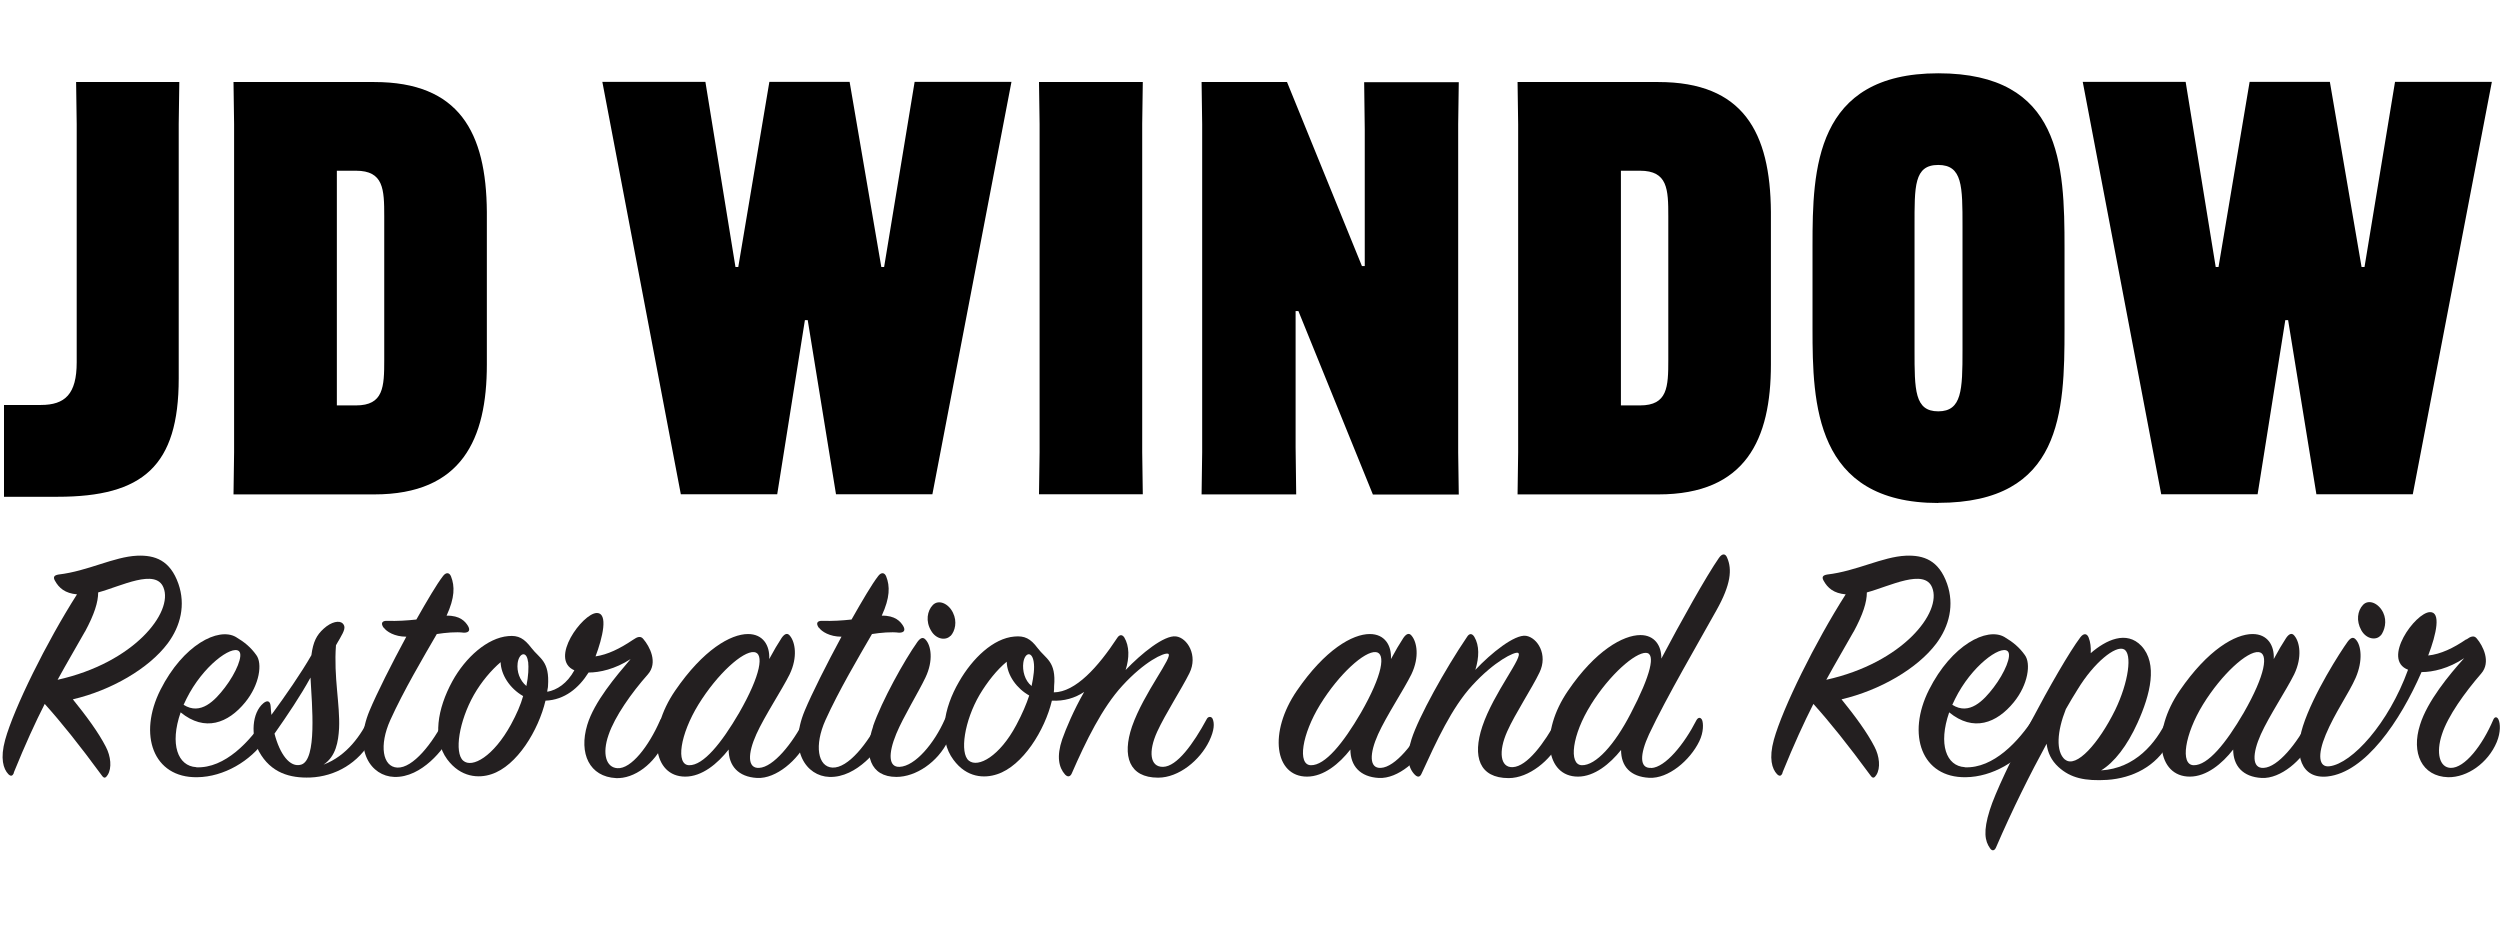
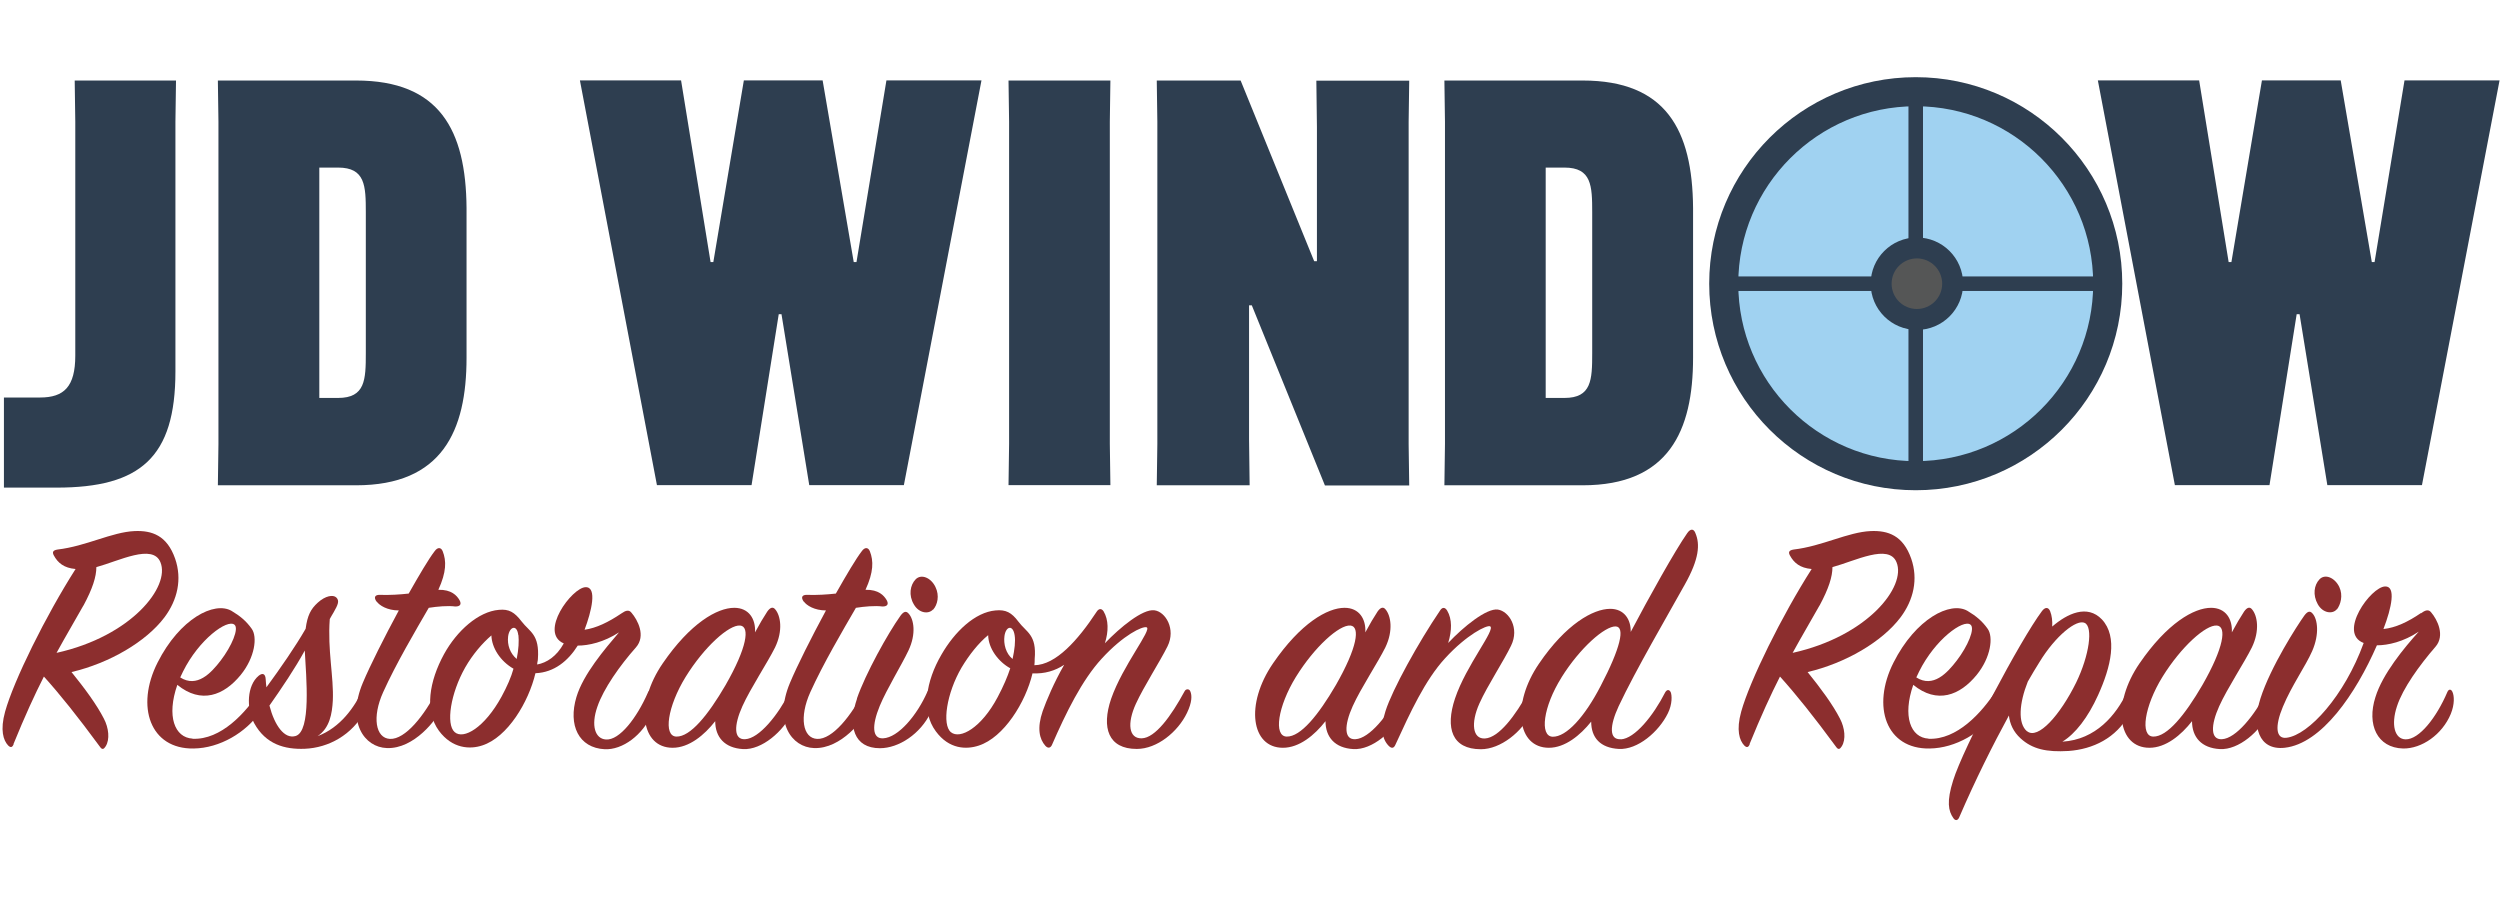
- <svg xmlns="http://www.w3.org/2000/svg" id="Layer_2" data-name="Layer 2" viewBox="0 0 168.84 63.59">
+ <svg xmlns="http://www.w3.org/2000/svg" id="Layer_2" data-name="Layer 2" viewBox="0 0 172.01 62.59">
  <g id="Layer_1-2" data-name="Layer 1">
+     <circle cx="131.61" cy="19.32" r="13.01" fill="#a0d2f1" />
    <g>
-       <path d="M.27,27.35h2.49c1.64,0,2.42-.74,2.42-2.88V8.38l-.04-2.84h6.97l-.04,2.84v17.18c0,5.92-2.42,7.99-8.18,7.99H.27v-6.19Z" />
-       <path d="M32.88,24.62c0,5.03-1.68,8.77-7.6,8.77h-9.51l.04-2.84V8.38l-.04-2.84h9.51c5.73,0,7.56,3.39,7.6,8.77v10.32ZM25.95,14.61c0-1.83-.04-3.08-1.91-3.08h-1.29v15.85h1.29c1.87,0,1.91-1.25,1.91-3.08v-9.7Z" />
-       <path d="M40.71,5.53h6.93l2.03,12.5h.19l2.1-12.5h5.42l2.14,12.5h.19l2.06-12.5h6.54l-5.34,27.85h-6.51l-1.91-11.76h-.19l-1.87,11.76h-6.51l-5.3-27.85Z" />
-       <path d="M77.18,5.53l-.04,2.84v22.17l.04,2.84h-7.01l.04-2.84V8.38l-.04-2.84h7.01Z" />
-       <path d="M81.19,30.54V8.38l-.04-2.84h5.77l5.06,12.43h.19v-9.23l-.04-3.19h6.39l-.04,2.84v22.17l.04,2.84h-5.8l-5.03-12.39h-.19v9.19l.04,3.19h-6.39l.04-2.84Z" />
-       <path d="M119.6,24.62c0,5.03-1.68,8.77-7.6,8.77h-9.51l.04-2.84V8.38l-.04-2.84h9.51c5.73,0,7.56,3.39,7.6,8.77v10.32ZM112.67,14.61c0-1.83-.04-3.08-1.91-3.08h-1.29v15.85h1.29c1.87,0,1.91-1.25,1.91-3.08v-9.7Z" />
-       <path d="M130.9,33.97c-8.34,0-8.49-6.74-8.49-11.76v-5.65c0-5.1.16-11.61,8.49-11.61s8.53,6.15,8.53,11.8v5.45c0,5.61-.16,11.76-8.53,11.76ZM129.3,23.65c0,2.69,0,4.13,1.6,4.13s1.64-1.44,1.64-4.13v-8.38c0-2.69,0-4.13-1.64-4.13s-1.6,1.44-1.6,4.13v8.38Z" />
-       <path d="M140.68,5.53h6.93l2.03,12.5h.19l2.1-12.5h5.42l2.14,12.5h.2l2.06-12.5h6.54l-5.34,27.85h-6.51l-1.91-11.76h-.19l-1.87,11.76h-6.51l-5.3-27.85Z" />
+       <path d="M.27,27.35h2.49c1.64,0,2.42-.74,2.42-2.88V8.38l-.04-2.84h6.97l-.04,2.84v17.18c0,5.92-2.42,7.99-8.18,7.99H.27v-6.19Z" fill="#2e3e50" />
+       <path d="M32.1,24.62c0,5.03-1.68,8.77-7.6,8.77h-9.51l.04-2.84V8.38l-.04-2.84h9.51c5.73,0,7.56,3.39,7.6,8.77v10.32ZM25.17,14.61c0-1.83-.04-3.08-1.91-3.08h-1.29v15.85h1.29c1.87,0,1.91-1.25,1.91-3.08v-9.7Z" fill="#2e3e50" />
+       <path d="M39.93,5.53h6.93l2.03,12.5h.19l2.1-12.5h5.42l2.14,12.5h.19l2.06-12.5h6.54l-5.34,27.85h-6.51l-1.91-11.76h-.19l-1.87,11.76h-6.51l-5.3-27.85Z" fill="#2e3e50" />
+       <path d="M76.4,5.53l-.04,2.84v22.17l.04,2.84h-7.01l.04-2.84V8.38l-.04-2.84h7.01Z" fill="#2e3e50" />
+       <path d="M79.63,30.54V8.38l-.04-2.84h5.77l5.06,12.43h.19v-9.23l-.04-3.19h6.39l-.04,2.84v22.17l.04,2.84h-5.8l-5.03-12.39h-.19v9.19l.04,3.19h-6.39l.04-2.84Z" fill="#2e3e50" />
+       <path d="M116.49,24.62c0,5.03-1.68,8.77-7.6,8.77h-9.51l.04-2.84V8.38l-.04-2.84h9.51c5.73,0,7.56,3.39,7.6,8.77v10.32ZM109.55,14.61c0-1.83-.04-3.08-1.91-3.08h-1.29v15.85h1.29c1.87,0,1.91-1.25,1.91-3.08v-9.7Z" fill="#2e3e50" />
+       <path d="M144.38,5.53h6.93l2.03,12.5h.19l2.1-12.5h5.42l2.14,12.5h.19l2.06-12.5h6.54l-5.34,27.85h-6.51l-1.91-11.76h-.2l-1.87,11.76h-6.51l-5.3-27.85Z" fill="#2e3e50" />
    </g>
    <g>
-       <path d="M.94,52.19c-.09.23-.21.26-.38.09-.33-.35-.56-1.05-.21-2.32.59-2.13,2.79-6.59,4.85-9.82-.8-.07-1.22-.42-1.5-.94-.12-.23-.05-.35.26-.4,1.97-.23,3.73-1.2,5.3-1.27,1.2-.05,2.23.3,2.79,1.9.49,1.41.16,2.84-.73,4.03-1.27,1.69-3.8,3.16-6.4,3.77.89,1.1,1.73,2.23,2.23,3.21.33.63.42,1.43.12,1.9-.12.19-.23.26-.38.05-1.55-2.11-2.77-3.63-3.87-4.85-.63,1.24-1.31,2.72-2.09,4.64ZM5.74,42.65c-.63,1.12-1.22,2.11-1.85,3.26,5.18-1.15,7.83-4.57,7.15-6.23-.52-1.31-2.86-.09-4.41.33,0,.66-.26,1.48-.89,2.65Z" fill="#231f20" />
-       <path d="M13.25,51.82c1.95.09,3.66-1.78,4.66-3.33.12-.19.3-.19.4.02.09.19.02.84-.4,1.45-.98,1.43-2.79,2.51-4.59,2.53-2.98.05-4.01-2.88-2.48-5.91s3.91-4.24,5.09-3.56c.59.35,1.01.7,1.38,1.22.42.56.23,1.99-.75,3.19-1.15,1.41-2.72,2.02-4.36.68-.75,2.16-.19,3.63,1.05,3.7ZM15.19,46.43c.75-.98,1.27-2.2.94-2.46-.49-.4-2.44,1.01-3.54,3.23-.07.14-.14.28-.19.4,1.15.73,2.11-.28,2.79-1.17Z" fill="#231f20" />
-       <path d="M21.03,44.25c.12-.91.35-1.36.84-1.8.52-.47,1.05-.56,1.27-.35.23.23.12.49-.19,1.03-.09.14-.16.28-.26.45-.16,2.16.28,3.98.21,5.6-.05.91-.21,1.9-1.05,2.46,1.57-.59,2.55-1.99,3.14-3.26.12-.26.35-.19.45,0,.09.21.07.82-.33,1.55-.89,1.62-2.48,2.51-4.15,2.58-1.36.05-2.67-.3-3.47-1.76-.56-1.05-.49-2.6.3-3.26.28-.23.47-.14.49.23.02.19.02.38.05.56.96-1.31,2.02-2.84,2.7-4.03ZM18.54,49.55c.35,1.36,1.03,2.32,1.8,2.09,1.08-.33.73-4.01.63-5.88-.68,1.24-1.55,2.53-2.44,3.8Z" fill="#231f20" />
-       <path d="M25.91,42.4c-.23-.33-.09-.49.26-.47.66.02,1.31-.02,1.95-.09.73-1.29,1.38-2.39,1.78-2.91.21-.3.45-.28.56,0,.26.66.26,1.43-.3,2.65.91-.02,1.27.4,1.45.7.16.28.07.45-.28.45-.52-.07-1.24,0-1.83.09-.91,1.57-2.25,3.84-3.14,5.81-.77,1.71-.52,3.16.47,3.21,1.05.05,2.39-1.62,3.26-3.38.14-.28.4-.33.49,0,.12.38,0,.8-.23,1.34-.3.68-1.85,2.74-3.73,2.67-1.55-.05-2.79-1.78-1.66-4.48.49-1.17,1.48-3.14,2.48-4.99-.8,0-1.34-.35-1.52-.61Z" fill="#231f20" />
-       <path d="M41.61,52.55c-1.8-.09-2.53-1.66-1.95-3.59.47-1.57,1.95-3.3,2.93-4.45-1.05.68-2.09.91-2.84.91-.66,1.05-1.62,1.85-2.91,1.9-.47,1.99-1.92,4.41-3.66,4.97-.84.28-2.06.23-2.98-1.01-1.01-1.38-.66-3.42.35-5.27.89-1.62,2.37-2.93,3.77-3.05.7-.07,1.08.16,1.57.8.56.73,1.24.87,1.12,2.58,0,.12-.05.23-.05.38.66-.12,1.34-.56,1.83-1.45-1.73-.75.56-3.84,1.5-3.87.82-.02.4,1.69-.07,2.93.82-.12,1.64-.52,2.53-1.12.3-.21.52-.28.7-.05.42.49,1.01,1.59.3,2.39-1.1,1.24-2.23,2.84-2.65,4.08-.45,1.29-.16,2.2.59,2.25.94.07,2.13-1.5,2.88-3.21.09-.21.26-.26.35-.05.12.28.21.91-.07,1.52-.63,1.41-1.99,2.48-3.28,2.41ZM33.81,44.72c-.63.54-1.29,1.31-1.8,2.2-1.01,1.78-1.34,3.91-.73,4.45s2.06-.3,3.23-2.44c.38-.7.66-1.34.82-1.92-.91-.52-1.5-1.45-1.52-2.3ZM35.66,44.69c-.09-.77-.61-.59-.7.09-.07.59.14,1.17.59,1.55.14-.68.16-1.24.12-1.64Z" fill="#231f20" />
-       <path d="M52.79,43.08c.21-.3.4-.35.56-.14.35.42.54,1.43-.02,2.6-.52,1.05-1.69,2.81-2.25,4.05-.59,1.31-.61,2.32.19,2.27.96-.05,2.25-1.64,3.07-3.26.12-.21.28-.23.38-.02s.09.8-.21,1.45c-.61,1.29-2.09,2.58-3.38,2.51-1.27-.07-1.92-.82-1.92-1.92-.75.96-1.8,1.83-2.93,1.83-2.18,0-2.62-2.98-.68-5.81,1.9-2.77,3.75-3.82,4.92-3.82,1.01,0,1.48.77,1.43,1.69.3-.56.59-1.05.84-1.43ZM50.92,44.04c-.75-.07-2.46,1.45-3.75,3.54-1.24,2.02-1.55,4.08-.63,4.1.96.02,2.18-1.48,3.38-3.54,1.48-2.58,1.69-4.03,1.01-4.1Z" fill="#231f20" />
-       <path d="M55.3,42.4c-.23-.33-.09-.49.26-.47.66.02,1.31-.02,1.95-.09.73-1.29,1.38-2.39,1.78-2.91.21-.3.45-.28.56,0,.26.66.26,1.43-.3,2.65.91-.02,1.27.4,1.45.7.16.28.07.45-.28.45-.52-.07-1.24,0-1.83.09-.91,1.57-2.25,3.84-3.14,5.81-.77,1.71-.52,3.16.47,3.21,1.05.05,2.39-1.62,3.26-3.38.14-.28.4-.33.49,0,.12.38,0,.8-.23,1.34-.3.68-1.85,2.74-3.73,2.67-1.55-.05-2.79-1.78-1.66-4.48.49-1.17,1.48-3.14,2.48-4.99-.8,0-1.34-.35-1.52-.61Z" fill="#231f20" />
-       <path d="M58.96,49.05c.59-1.71,2.13-4.48,3-5.7.21-.28.38-.35.56-.14.35.38.54,1.38-.02,2.55-.49,1.03-1.48,2.62-1.97,3.8-.56,1.36-.52,2.27.23,2.23,1.05-.05,2.34-1.59,3.05-3.21.12-.21.28-.19.38,0,.19.38.12.87-.16,1.45-.7,1.45-2.18,2.44-3.49,2.44-1.78,0-2.23-1.5-1.57-3.42ZM64.19,42.94c-.3.33-.96.26-1.31-.35-.38-.63-.26-1.34.12-1.73s1.05-.12,1.36.52c.3.61.14,1.24-.16,1.57Z" fill="#231f20" />
-       <path d="M78.21,52.52c-1.95,0-2.44-1.45-1.76-3.45.8-2.3,2.84-4.78,2.44-4.92-.28-.09-1.59.52-3.09,2.16-1.36,1.48-2.46,3.73-3.42,5.93-.07.16-.23.3-.45.07-.42-.47-.59-1.22-.19-2.39.26-.73.77-1.95,1.48-3.19-.63.42-1.36.63-2.18.59-.47,1.99-1.97,4.41-3.7,4.97-.84.28-2.04.26-2.95-.98-1.03-1.38-.68-3.45.38-5.27.91-1.59,2.32-2.93,3.73-3.05.7-.07,1.1.14,1.57.77.56.75,1.27.89,1.12,2.58,0,.12,0,.28-.02.42,1.48-.02,3-1.73,4.27-3.66.16-.26.35-.26.49-.05.35.59.35,1.38.09,2.2,1.05-1.1,2.6-2.37,3.4-2.27.77.09,1.5,1.29.91,2.48-.52,1.05-1.62,2.74-2.18,3.96-.61,1.34-.49,2.39.4,2.37.94-.02,2.04-1.55,2.95-3.23.09-.19.33-.19.4,0,.12.28.12.75-.23,1.48-.63,1.31-2.06,2.48-3.45,2.48ZM67.99,44.69c-.66.54-1.31,1.36-1.83,2.23-1.03,1.76-1.36,3.94-.73,4.45s2.09-.3,3.21-2.41c.4-.75.68-1.41.87-1.99-.82-.45-1.5-1.36-1.52-2.27ZM69.81,44.69c-.12-.75-.61-.61-.7.07-.07.52.09,1.2.56,1.57.14-.66.21-1.22.14-1.64Z" fill="#231f20" />
-       <path d="M94.78,43.08c.21-.3.4-.35.56-.14.35.42.54,1.43-.02,2.6-.52,1.05-1.69,2.81-2.25,4.05-.59,1.31-.61,2.32.19,2.27.96-.05,2.25-1.64,3.07-3.26.12-.21.28-.23.38-.02s.09.8-.21,1.45c-.61,1.29-2.09,2.58-3.38,2.51-1.27-.07-1.92-.82-1.92-1.92-.75.96-1.8,1.83-2.93,1.83-2.18,0-2.62-2.98-.68-5.81,1.9-2.77,3.75-3.82,4.92-3.82,1.01,0,1.48.77,1.43,1.69.3-.56.59-1.05.84-1.43ZM92.91,44.04c-.75-.07-2.46,1.45-3.75,3.54-1.24,2.02-1.55,4.08-.63,4.1.96.02,2.18-1.48,3.38-3.54,1.48-2.58,1.69-4.03,1.01-4.1Z" fill="#231f20" />
-       <path d="M103.06,42.94c.77.12,1.5,1.27.91,2.48-.49,1.03-1.64,2.77-2.18,3.98-.61,1.36-.47,2.46.38,2.41.96-.05,2.11-1.59,3-3.23.12-.21.28-.21.4-.02.16.26.12.8-.21,1.48-.63,1.31-2.11,2.51-3.47,2.51-1.99,0-2.46-1.45-1.78-3.49.77-2.3,2.84-4.78,2.41-4.97-.23-.09-1.59.56-3.09,2.2-1.38,1.5-2.41,3.75-3.42,5.95-.09.21-.23.3-.45.09-.47-.47-.61-1.24-.23-2.41.47-1.48,2.27-4.73,3.75-6.91.16-.26.35-.23.49,0,.35.59.33,1.38.07,2.23,1.05-1.12,2.65-2.41,3.42-2.3Z" fill="#231f20" />
-       <path d="M111.52,51.87c.96-.05,2.23-1.62,3.05-3.23.12-.21.28-.21.38-.02.09.21.12.82-.19,1.45-.63,1.29-2.09,2.53-3.38,2.46-1.27-.07-1.9-.77-1.9-1.88-.75.94-1.8,1.8-2.91,1.8-2.18,0-2.6-2.98-.68-5.79,1.85-2.72,3.73-3.77,4.9-3.77.96,0,1.43.73,1.41,1.59,1.27-2.41,3.05-5.6,3.89-6.8.23-.33.45-.3.56,0,.33.77.26,1.78-.73,3.54-1.12,2.02-3.38,5.88-4.55,8.37-.63,1.36-.66,2.32.14,2.27ZM107.44,47.6c-1.27,2.02-1.52,4.05-.61,4.08.94.02,2.2-1.36,3.3-3.49,1.36-2.6,1.71-4.08,1.03-4.1-.73-.02-2.44,1.45-3.73,3.52Z" fill="#231f20" />
-       <path d="M120.39,52.19c-.09.23-.21.26-.38.09-.33-.35-.56-1.05-.21-2.32.59-2.13,2.79-6.59,4.85-9.82-.8-.07-1.22-.42-1.5-.94-.12-.23-.05-.35.26-.4,1.97-.23,3.73-1.2,5.3-1.27,1.2-.05,2.23.3,2.79,1.9.49,1.41.16,2.84-.73,4.03-1.27,1.69-3.8,3.16-6.4,3.77.89,1.1,1.73,2.23,2.23,3.21.33.63.42,1.43.12,1.9-.12.19-.23.26-.38.05-1.55-2.11-2.77-3.63-3.87-4.85-.63,1.24-1.31,2.72-2.09,4.64ZM125.19,42.65c-.63,1.12-1.22,2.11-1.85,3.26,5.18-1.15,7.83-4.57,7.15-6.23-.52-1.31-2.86-.09-4.41.33,0,.66-.26,1.48-.89,2.65Z" fill="#231f20" />
-       <path d="M132.69,51.82c1.95.09,3.66-1.78,4.66-3.33.12-.19.3-.19.4.02.09.19.02.84-.4,1.45-.98,1.43-2.79,2.51-4.59,2.53-2.98.05-4.01-2.88-2.48-5.91s3.91-4.24,5.09-3.56c.59.35,1.01.7,1.38,1.22.42.56.23,1.99-.75,3.19-1.15,1.41-2.72,2.02-4.36.68-.75,2.16-.19,3.63,1.05,3.7ZM134.64,46.43c.75-.98,1.27-2.2.94-2.46-.49-.4-2.44,1.01-3.54,3.23-.07.14-.14.28-.19.4,1.15.73,2.11-.28,2.79-1.17Z" fill="#231f20" />
-       <path d="M146.34,48.61c.14-.33.4-.23.45,0,.05.21.09.82-.3,1.55-.89,1.62-2.48,2.39-4.17,2.51-1.5.09-2.48-.12-3.3-.87-.49-.45-.73-.98-.8-1.57-1.1,2.02-2.3,4.41-3.42,7.01-.09.21-.26.26-.4.05-.35-.49-.47-1.15-.02-2.58.7-2.27,4.64-9.7,6.12-11.67.23-.3.45-.26.56.02.12.3.16.66.14,1.05,1.03-.89,2.41-1.55,3.42-.49,1.12,1.2.61,3.28-.26,5.2-.7,1.55-1.57,2.67-2.46,3.21,2.3-.14,3.7-1.83,4.45-3.42ZM139.47,51.3c.75.61,2.27-1.1,3.38-3.35.91-1.88,1.17-3.82.59-4.1-.56-.28-2.02.89-3.12,2.7-.26.42-.52.84-.8,1.34-.59,1.48-.7,2.88-.05,3.42Z" fill="#231f20" />
-       <path d="M154.4,43.08c.21-.3.4-.35.56-.14.35.42.54,1.43-.02,2.6-.52,1.05-1.69,2.81-2.25,4.05-.59,1.31-.61,2.32.19,2.27.96-.05,2.25-1.64,3.07-3.26.12-.21.28-.23.38-.02s.09.8-.21,1.45c-.61,1.29-2.09,2.58-3.38,2.51-1.27-.07-1.92-.82-1.92-1.92-.75.96-1.8,1.83-2.93,1.83-2.18,0-2.62-2.98-.68-5.81,1.9-2.77,3.75-3.82,4.92-3.82,1.01,0,1.48.77,1.43,1.69.3-.56.59-1.05.84-1.43ZM152.53,44.04c-.75-.07-2.46,1.45-3.75,3.54-1.24,2.02-1.55,4.08-.63,4.1.96.02,2.18-1.48,3.38-3.54,1.48-2.58,1.69-4.03,1.01-4.1Z" fill="#231f20" />
-       <path d="M166.57,43.19c.28-.21.52-.3.7-.07.42.49.98,1.59.3,2.37-1.1,1.27-2.25,2.86-2.65,4.1-.42,1.27-.16,2.25.59,2.27.94.02,2.13-1.5,2.88-3.26.09-.21.26-.21.35,0,.12.26.16.84-.12,1.52-.59,1.41-1.99,2.39-3.28,2.37-1.78-.05-2.51-1.64-1.9-3.54.49-1.59,1.97-3.38,2.98-4.5-1.05.7-2.11.94-2.88.94-1.45,3.33-3.8,6.77-6.35,7.05-1.8.19-2.27-1.48-1.66-3.4.7-2.18,2.53-5.02,3.02-5.7.21-.28.38-.35.56-.14.35.38.49,1.41-.02,2.58-.45,1.03-1.41,2.37-2.02,3.84-.56,1.34-.49,2.23.26,2.13,1.52-.19,3.98-2.88,5.3-6.52-1.8-.68.49-3.87,1.48-3.89.75-.02.45,1.45-.12,2.93.84-.09,1.69-.49,2.58-1.1ZM160.78,42.91c-.28.35-.96.28-1.31-.35s-.26-1.31.12-1.71,1.05-.12,1.36.52c.28.59.09,1.22-.16,1.55Z" fill="#231f20" />
+       <path d="M.94,51.2c-.09.23-.21.26-.38.09-.33-.35-.56-1.05-.21-2.32.59-2.13,2.79-6.59,4.85-9.82-.8-.07-1.22-.42-1.5-.94-.12-.23-.05-.35.26-.4,1.97-.23,3.73-1.2,5.3-1.27,1.2-.05,2.23.3,2.79,1.9.49,1.41.16,2.84-.73,4.03-1.27,1.69-3.8,3.16-6.4,3.77.89,1.1,1.73,2.23,2.23,3.21.33.63.42,1.43.12,1.9-.12.19-.23.26-.38.05-1.55-2.11-2.77-3.63-3.87-4.85-.63,1.24-1.31,2.72-2.09,4.64ZM5.74,41.66c-.63,1.12-1.22,2.11-1.85,3.26,5.18-1.15,7.83-4.57,7.15-6.23-.52-1.31-2.86-.09-4.41.33,0,.66-.26,1.48-.89,2.65Z" fill="#8c2e2e" />
+       <path d="M13.25,50.83c1.95.09,3.66-1.78,4.66-3.33.12-.19.3-.19.4.02.09.19.02.84-.4,1.45-.98,1.43-2.79,2.51-4.59,2.53-2.98.05-4.01-2.88-2.48-5.91s3.91-4.24,5.09-3.56c.59.35,1.01.7,1.38,1.22.42.56.23,1.99-.75,3.19-1.15,1.41-2.72,2.02-4.36.68-.75,2.16-.19,3.63,1.05,3.7ZM15.19,45.44c.75-.98,1.27-2.2.94-2.46-.49-.4-2.44,1.01-3.54,3.23-.07.14-.14.28-.19.4,1.15.73,2.11-.28,2.79-1.17Z" fill="#8c2e2e" />
+       <path d="M21.03,43.26c.12-.91.35-1.36.84-1.8.52-.47,1.05-.56,1.27-.35.23.23.12.49-.19,1.03-.09.14-.16.28-.26.45-.16,2.16.28,3.98.21,5.6-.05.91-.21,1.9-1.05,2.46,1.57-.59,2.55-1.99,3.14-3.26.12-.26.35-.19.45,0,.09.21.07.82-.33,1.55-.89,1.62-2.48,2.51-4.15,2.58-1.36.05-2.67-.3-3.47-1.76-.56-1.05-.49-2.6.3-3.26.28-.23.47-.14.49.23.02.19.02.38.05.56.96-1.31,2.02-2.84,2.7-4.03ZM18.54,48.55c.35,1.36,1.03,2.32,1.8,2.09,1.08-.33.73-4.01.63-5.88-.68,1.24-1.55,2.53-2.44,3.8Z" fill="#8c2e2e" />
+       <path d="M25.91,41.4c-.23-.33-.09-.49.26-.47.66.02,1.31-.02,1.95-.09.73-1.29,1.38-2.39,1.78-2.91.21-.3.45-.28.56,0,.26.66.26,1.43-.3,2.65.91-.02,1.27.4,1.45.7.16.28.07.45-.28.45-.52-.07-1.24,0-1.83.09-.91,1.57-2.25,3.84-3.14,5.81-.77,1.71-.52,3.16.47,3.21,1.05.05,2.39-1.62,3.26-3.38.14-.28.4-.33.49,0,.12.38,0,.8-.23,1.34-.3.68-1.85,2.74-3.73,2.67-1.55-.05-2.79-1.78-1.66-4.48.49-1.17,1.48-3.14,2.48-4.99-.8,0-1.34-.35-1.52-.61Z" fill="#8c2e2e" />
+       <path d="M41.61,51.55c-1.8-.09-2.53-1.66-1.95-3.59.47-1.57,1.95-3.3,2.93-4.45-1.05.68-2.09.91-2.84.91-.66,1.05-1.62,1.85-2.91,1.9-.47,1.99-1.92,4.41-3.66,4.97-.84.28-2.06.23-2.98-1.01-1.01-1.38-.66-3.42.35-5.27.89-1.62,2.37-2.93,3.77-3.05.7-.07,1.08.16,1.57.8.56.73,1.24.87,1.12,2.58,0,.12-.05.23-.05.38.66-.12,1.34-.56,1.83-1.45-1.73-.75.56-3.84,1.5-3.87.82-.02.4,1.69-.07,2.93.82-.12,1.64-.52,2.53-1.12.3-.21.52-.28.7-.05.42.49,1.01,1.59.3,2.39-1.1,1.24-2.23,2.84-2.65,4.08-.45,1.29-.16,2.2.59,2.25.94.07,2.13-1.5,2.88-3.21.09-.21.26-.26.35-.05.12.28.21.91-.07,1.52-.63,1.41-1.99,2.48-3.28,2.41ZM33.81,43.72c-.63.54-1.29,1.31-1.8,2.2-1.01,1.78-1.34,3.91-.73,4.45s2.06-.3,3.23-2.44c.38-.7.66-1.34.82-1.92-.91-.52-1.5-1.45-1.52-2.3ZM35.66,43.7c-.09-.77-.61-.59-.7.09-.07.59.14,1.17.59,1.55.14-.68.16-1.24.12-1.64Z" fill="#8c2e2e" />
+       <path d="M52.79,42.08c.21-.3.4-.35.56-.14.35.42.54,1.43-.02,2.6-.52,1.05-1.69,2.81-2.25,4.05-.59,1.31-.61,2.32.19,2.27.96-.05,2.25-1.64,3.07-3.26.12-.21.28-.23.38-.02s.09.8-.21,1.45c-.61,1.29-2.09,2.58-3.38,2.51-1.27-.07-1.92-.82-1.92-1.92-.75.96-1.8,1.83-2.93,1.83-2.18,0-2.62-2.98-.68-5.81,1.9-2.77,3.75-3.82,4.92-3.82,1.01,0,1.48.77,1.43,1.69.3-.56.59-1.05.84-1.43ZM50.92,43.04c-.75-.07-2.46,1.45-3.75,3.54-1.24,2.02-1.55,4.08-.63,4.1.96.02,2.18-1.48,3.38-3.54,1.48-2.58,1.69-4.03,1.01-4.1Z" fill="#8c2e2e" />
+       <path d="M55.3,41.4c-.23-.33-.09-.49.26-.47.66.02,1.31-.02,1.95-.09.73-1.29,1.38-2.39,1.78-2.91.21-.3.45-.28.56,0,.26.66.26,1.43-.3,2.65.91-.02,1.27.4,1.45.7.16.28.07.45-.28.45-.52-.07-1.24,0-1.83.09-.91,1.57-2.25,3.84-3.14,5.81-.77,1.71-.52,3.16.47,3.21,1.05.05,2.39-1.62,3.26-3.38.14-.28.4-.33.49,0,.12.38,0,.8-.23,1.34-.3.68-1.85,2.74-3.73,2.67-1.55-.05-2.79-1.78-1.66-4.48.49-1.17,1.48-3.14,2.48-4.99-.8,0-1.34-.35-1.52-.61Z" fill="#8c2e2e" />
+       <path d="M58.96,48.06c.59-1.71,2.13-4.48,3-5.7.21-.28.38-.35.56-.14.35.38.54,1.38-.02,2.55-.49,1.03-1.48,2.62-1.97,3.8-.56,1.36-.52,2.27.23,2.23,1.05-.05,2.34-1.59,3.05-3.21.12-.21.28-.19.38,0,.19.38.12.87-.16,1.45-.7,1.45-2.18,2.44-3.49,2.44-1.78,0-2.23-1.5-1.57-3.42ZM64.19,41.94c-.3.33-.96.26-1.31-.35-.38-.63-.26-1.34.12-1.73s1.05-.12,1.36.52c.3.61.14,1.24-.16,1.57Z" fill="#8c2e2e" />
+       <path d="M78.21,51.53c-1.95,0-2.44-1.45-1.76-3.45.8-2.3,2.84-4.78,2.44-4.92-.28-.09-1.59.52-3.09,2.16-1.36,1.48-2.46,3.73-3.42,5.93-.07.16-.23.3-.45.07-.42-.47-.59-1.22-.19-2.39.26-.73.77-1.95,1.48-3.19-.63.42-1.36.63-2.18.59-.47,1.99-1.97,4.41-3.7,4.97-.84.28-2.04.26-2.95-.98-1.03-1.38-.68-3.45.38-5.27.91-1.59,2.32-2.93,3.73-3.05.7-.07,1.1.14,1.57.77.56.75,1.27.89,1.12,2.58,0,.12,0,.28-.02.42,1.48-.02,3-1.73,4.27-3.66.16-.26.35-.26.49-.05.35.59.35,1.38.09,2.2,1.05-1.1,2.6-2.37,3.4-2.27.77.09,1.5,1.29.91,2.48-.52,1.05-1.62,2.74-2.18,3.96-.61,1.34-.49,2.39.4,2.37.94-.02,2.04-1.55,2.95-3.23.09-.19.33-.19.4,0,.12.28.12.75-.23,1.48-.63,1.31-2.06,2.48-3.45,2.48ZM67.99,43.7c-.66.54-1.31,1.36-1.83,2.23-1.03,1.76-1.36,3.94-.73,4.45s2.09-.3,3.21-2.41c.4-.75.68-1.41.87-1.99-.82-.45-1.5-1.36-1.52-2.27ZM69.81,43.7c-.12-.75-.61-.61-.7.07-.07.52.09,1.2.56,1.57.14-.66.21-1.22.14-1.64Z" fill="#8c2e2e" />
+       <path d="M94.78,42.08c.21-.3.4-.35.56-.14.35.42.54,1.43-.02,2.6-.52,1.05-1.69,2.81-2.25,4.05-.59,1.31-.61,2.32.19,2.27.96-.05,2.25-1.64,3.07-3.26.12-.21.28-.23.38-.02s.09.8-.21,1.45c-.61,1.29-2.09,2.58-3.38,2.51-1.27-.07-1.92-.82-1.92-1.92-.75.96-1.8,1.83-2.93,1.83-2.18,0-2.62-2.98-.68-5.81,1.9-2.77,3.75-3.82,4.92-3.82,1.01,0,1.48.77,1.43,1.69.3-.56.59-1.05.84-1.43ZM92.91,43.04c-.75-.07-2.46,1.45-3.75,3.54-1.24,2.02-1.55,4.08-.63,4.1.96.02,2.18-1.48,3.38-3.54,1.48-2.58,1.69-4.03,1.01-4.1Z" fill="#8c2e2e" />
+       <path d="M103.06,41.94c.77.12,1.5,1.27.91,2.48-.49,1.03-1.64,2.77-2.18,3.98-.61,1.36-.47,2.46.38,2.41.96-.05,2.11-1.59,3-3.23.12-.21.28-.21.4-.02.16.26.12.8-.21,1.48-.63,1.31-2.11,2.51-3.47,2.51-1.99,0-2.46-1.45-1.78-3.49.77-2.3,2.84-4.78,2.41-4.97-.23-.09-1.59.56-3.09,2.2-1.38,1.5-2.41,3.75-3.42,5.95-.09.21-.23.3-.45.09-.47-.47-.61-1.24-.23-2.41.47-1.48,2.27-4.73,3.75-6.91.16-.26.35-.23.49,0,.35.59.33,1.38.07,2.23,1.05-1.12,2.65-2.41,3.42-2.3Z" fill="#8c2e2e" />
+       <path d="M111.52,50.87c.96-.05,2.23-1.62,3.05-3.23.12-.21.28-.21.38-.02.09.21.12.82-.19,1.45-.63,1.29-2.09,2.53-3.38,2.46-1.27-.07-1.9-.77-1.9-1.88-.75.94-1.8,1.8-2.91,1.8-2.18,0-2.6-2.98-.68-5.79,1.85-2.72,3.73-3.77,4.9-3.77.96,0,1.43.73,1.41,1.59,1.27-2.41,3.05-5.6,3.89-6.8.23-.33.45-.3.56,0,.33.77.26,1.78-.73,3.54-1.12,2.02-3.38,5.88-4.55,8.37-.63,1.36-.66,2.32.14,2.27ZM107.44,46.61c-1.27,2.02-1.52,4.05-.61,4.08.94.02,2.2-1.36,3.3-3.49,1.36-2.6,1.71-4.08,1.03-4.1-.73-.02-2.44,1.45-3.73,3.52Z" fill="#8c2e2e" />
+       <path d="M120.39,51.2c-.09.23-.21.26-.38.09-.33-.35-.56-1.05-.21-2.32.59-2.13,2.79-6.59,4.85-9.82-.8-.07-1.22-.42-1.5-.94-.12-.23-.05-.35.26-.4,1.97-.23,3.73-1.2,5.3-1.27,1.2-.05,2.23.3,2.79,1.9.49,1.41.16,2.84-.73,4.03-1.27,1.69-3.8,3.16-6.4,3.77.89,1.1,1.73,2.23,2.23,3.21.33.63.42,1.43.12,1.9-.12.19-.23.26-.38.05-1.55-2.11-2.77-3.63-3.87-4.85-.63,1.24-1.31,2.72-2.09,4.64ZM125.19,41.66c-.63,1.12-1.22,2.11-1.85,3.26,5.18-1.15,7.83-4.57,7.15-6.23-.52-1.31-2.86-.09-4.41.33,0,.66-.26,1.48-.89,2.65Z" fill="#8c2e2e" />
+       <path d="M132.69,50.83c1.95.09,3.66-1.78,4.66-3.33.12-.19.3-.19.4.02.09.19.02.84-.4,1.45-.98,1.43-2.79,2.51-4.59,2.53-2.98.05-4.01-2.88-2.48-5.91s3.91-4.24,5.09-3.56c.59.35,1.01.7,1.38,1.22.42.56.23,1.99-.75,3.19-1.15,1.41-2.72,2.02-4.36.68-.75,2.16-.19,3.63,1.05,3.7ZM134.64,45.44c.75-.98,1.27-2.2.94-2.46-.49-.4-2.44,1.01-3.54,3.23-.07.14-.14.28-.19.4,1.15.73,2.11-.28,2.79-1.17Z" fill="#8c2e2e" />
+       <path d="M146.34,47.61c.14-.33.4-.23.45,0,.05.21.09.82-.3,1.55-.89,1.62-2.48,2.39-4.17,2.51-1.5.09-2.48-.12-3.3-.87-.49-.45-.73-.98-.8-1.57-1.1,2.02-2.3,4.41-3.42,7.01-.09.21-.26.26-.4.05-.35-.49-.47-1.15-.02-2.58.7-2.27,4.64-9.7,6.12-11.67.23-.3.45-.26.56.02.12.3.16.66.14,1.05,1.03-.89,2.41-1.55,3.42-.49,1.12,1.2.61,3.28-.26,5.2-.7,1.55-1.57,2.67-2.46,3.21,2.3-.14,3.7-1.83,4.45-3.42ZM139.47,50.31c.75.61,2.27-1.1,3.38-3.35.91-1.88,1.17-3.82.59-4.1-.56-.28-2.02.89-3.12,2.7-.26.42-.52.84-.8,1.34-.59,1.48-.7,2.88-.05,3.42Z" fill="#8c2e2e" />
+       <path d="M154.4,42.08c.21-.3.4-.35.56-.14.35.42.54,1.43-.02,2.6-.52,1.05-1.69,2.81-2.25,4.05-.59,1.31-.61,2.32.19,2.27.96-.05,2.25-1.64,3.07-3.26.12-.21.28-.23.38-.02s.09.8-.21,1.45c-.61,1.29-2.09,2.58-3.38,2.51-1.27-.07-1.92-.82-1.92-1.92-.75.96-1.8,1.83-2.93,1.83-2.18,0-2.62-2.98-.68-5.81,1.9-2.77,3.75-3.82,4.92-3.82,1.01,0,1.48.77,1.43,1.69.3-.56.59-1.05.84-1.43ZM152.53,43.04c-.75-.07-2.46,1.45-3.75,3.54-1.24,2.02-1.55,4.08-.63,4.1.96.02,2.18-1.48,3.38-3.54,1.48-2.58,1.69-4.03,1.01-4.1Z" fill="#8c2e2e" />
+       <path d="M166.57,42.2c.28-.21.52-.3.7-.07.42.49.98,1.59.3,2.37-1.1,1.27-2.25,2.86-2.65,4.1-.42,1.27-.16,2.25.59,2.27.94.02,2.13-1.5,2.88-3.26.09-.21.26-.21.35,0,.12.26.16.84-.12,1.52-.59,1.41-1.99,2.39-3.28,2.37-1.78-.05-2.51-1.64-1.9-3.54.49-1.59,1.97-3.38,2.98-4.5-1.05.7-2.11.94-2.88.94-1.45,3.33-3.8,6.77-6.35,7.05-1.8.19-2.27-1.48-1.66-3.4.7-2.18,2.53-5.02,3.02-5.7.21-.28.38-.35.56-.14.35.38.49,1.41-.02,2.58-.45,1.03-1.41,2.37-2.02,3.84-.56,1.34-.49,2.23.26,2.13,1.52-.19,3.98-2.88,5.3-6.52-1.8-.68.49-3.87,1.48-3.89.75-.02.45,1.45-.12,2.93.84-.09,1.69-.49,2.58-1.1ZM160.78,41.92c-.28.35-.96.28-1.31-.35s-.26-1.31.12-1.71,1.05-.12,1.36.52c.28.59.09,1.22-.16,1.55Z" fill="#8c2e2e" />
    </g>
+     <circle cx="131.81" cy="19.52" r="13.21" fill="none" stroke="#2e3e50" stroke-miterlimit="10" stroke-width="2" />
+     <line x1="131.81" y1="6.32" x2="131.81" y2="33.69" fill="none" stroke="#2e3e50" stroke-miterlimit="10" />
+     <line x1="145.58" y1="19.52" x2="118.2" y2="19.52" fill="none" stroke="#2e3e50" stroke-miterlimit="10" />
+     <circle cx="131.89" cy="19.52" r="3.18" fill="#2e3e50" />
+     <circle cx="131.89" cy="19.52" r="1.74" fill="#555656" />
  </g>
</svg>
